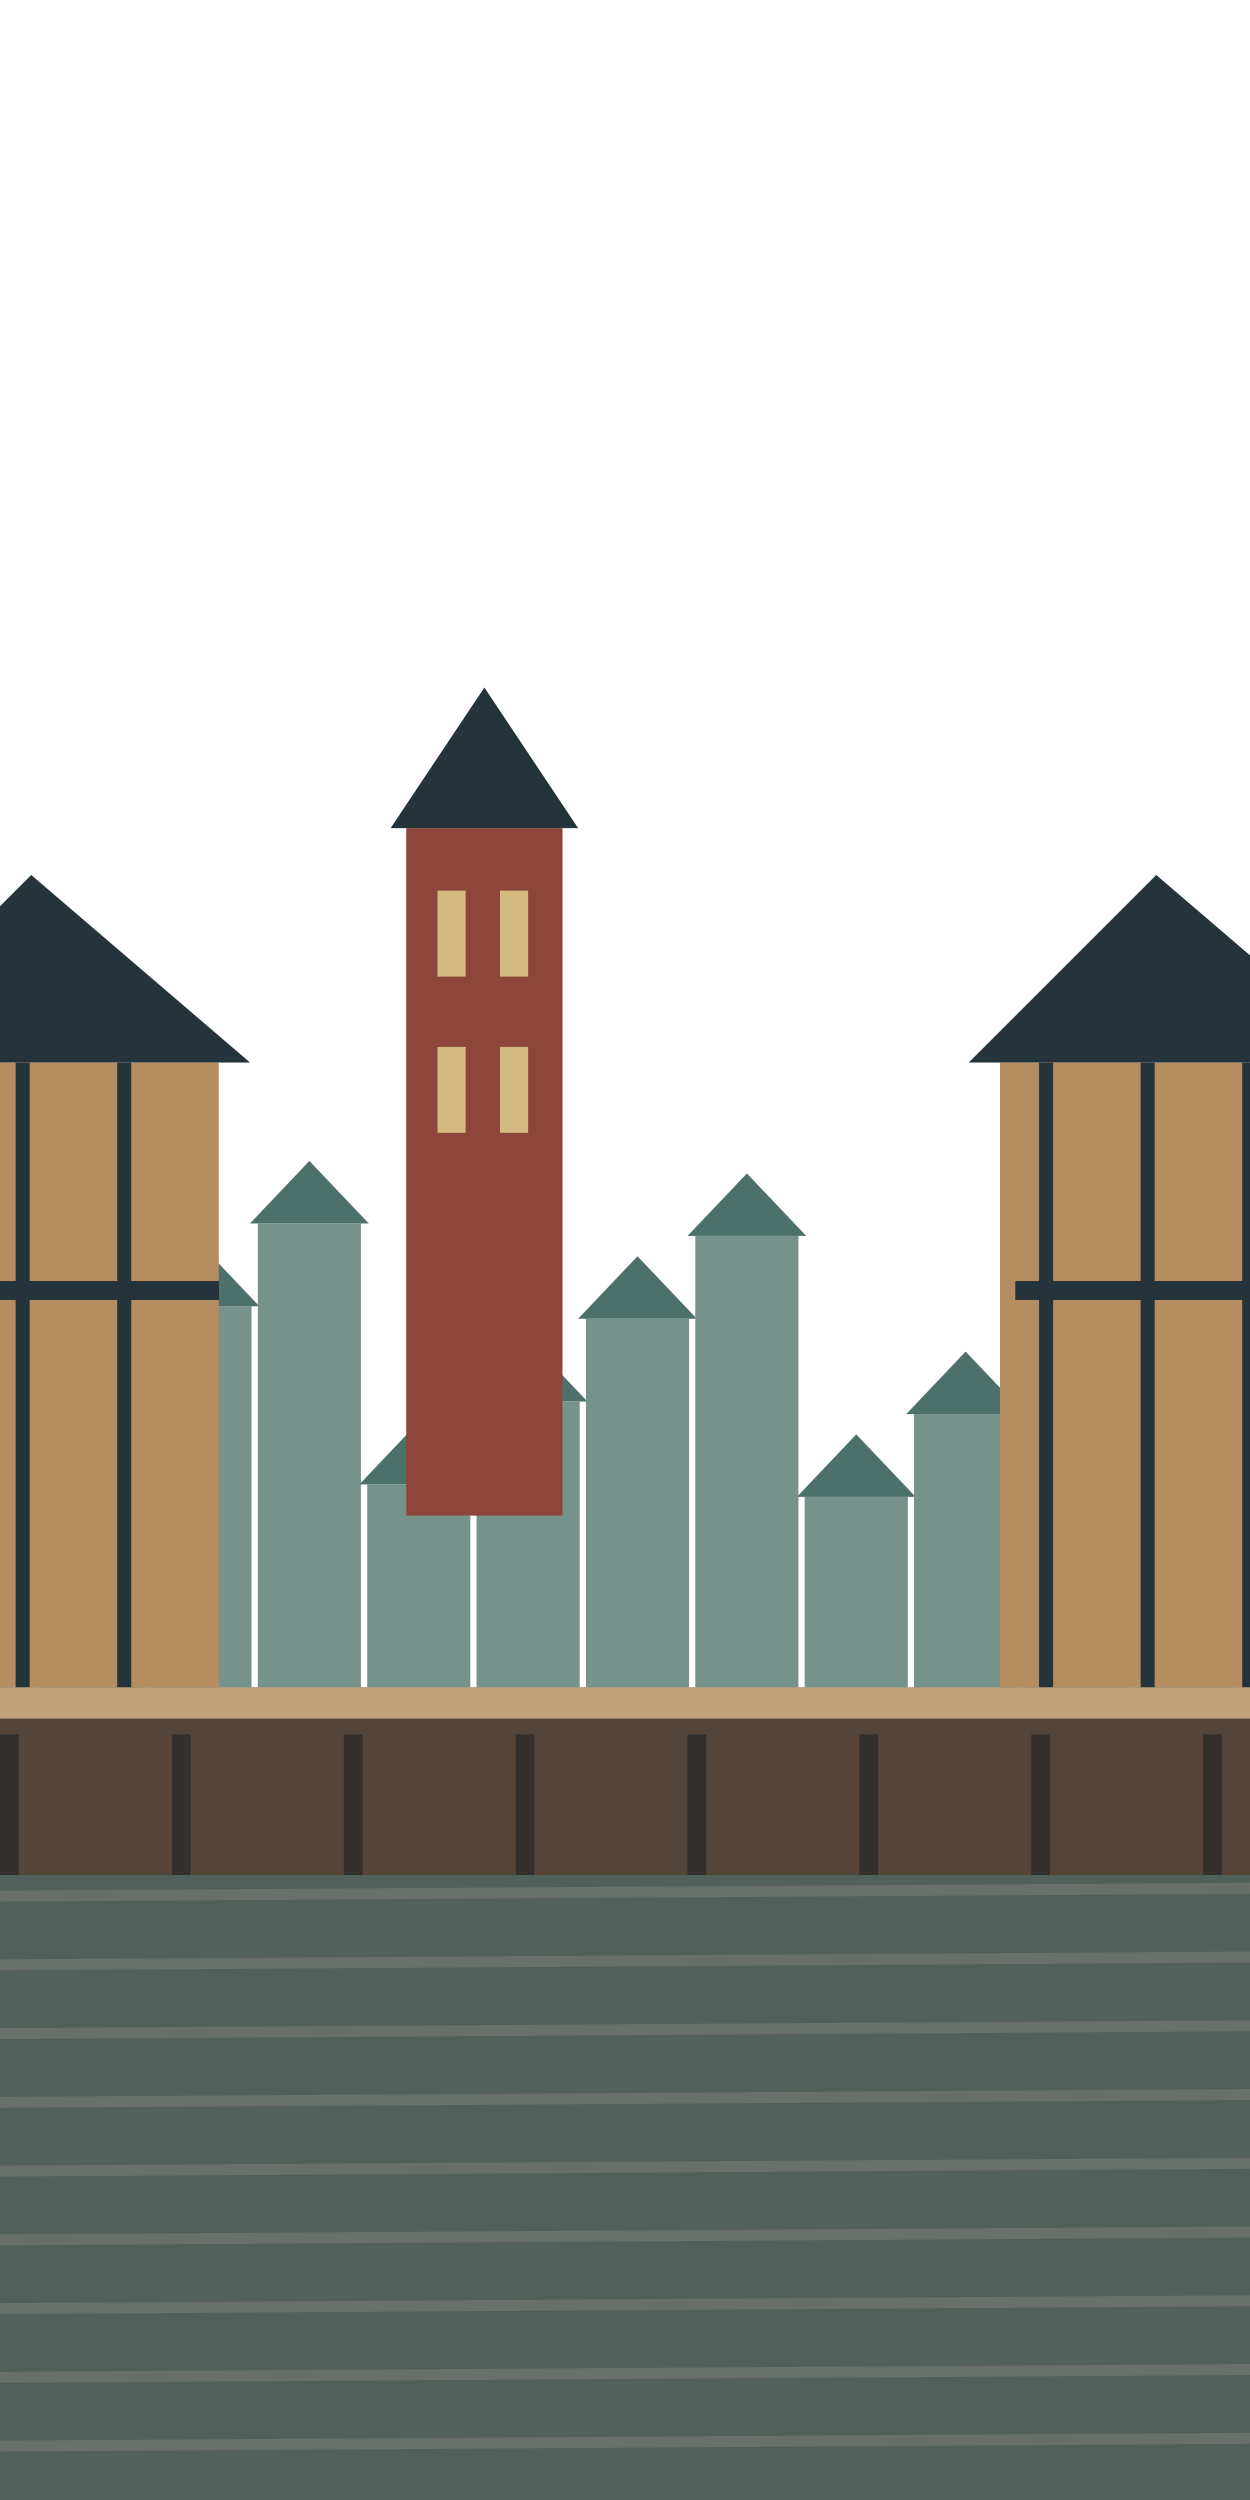
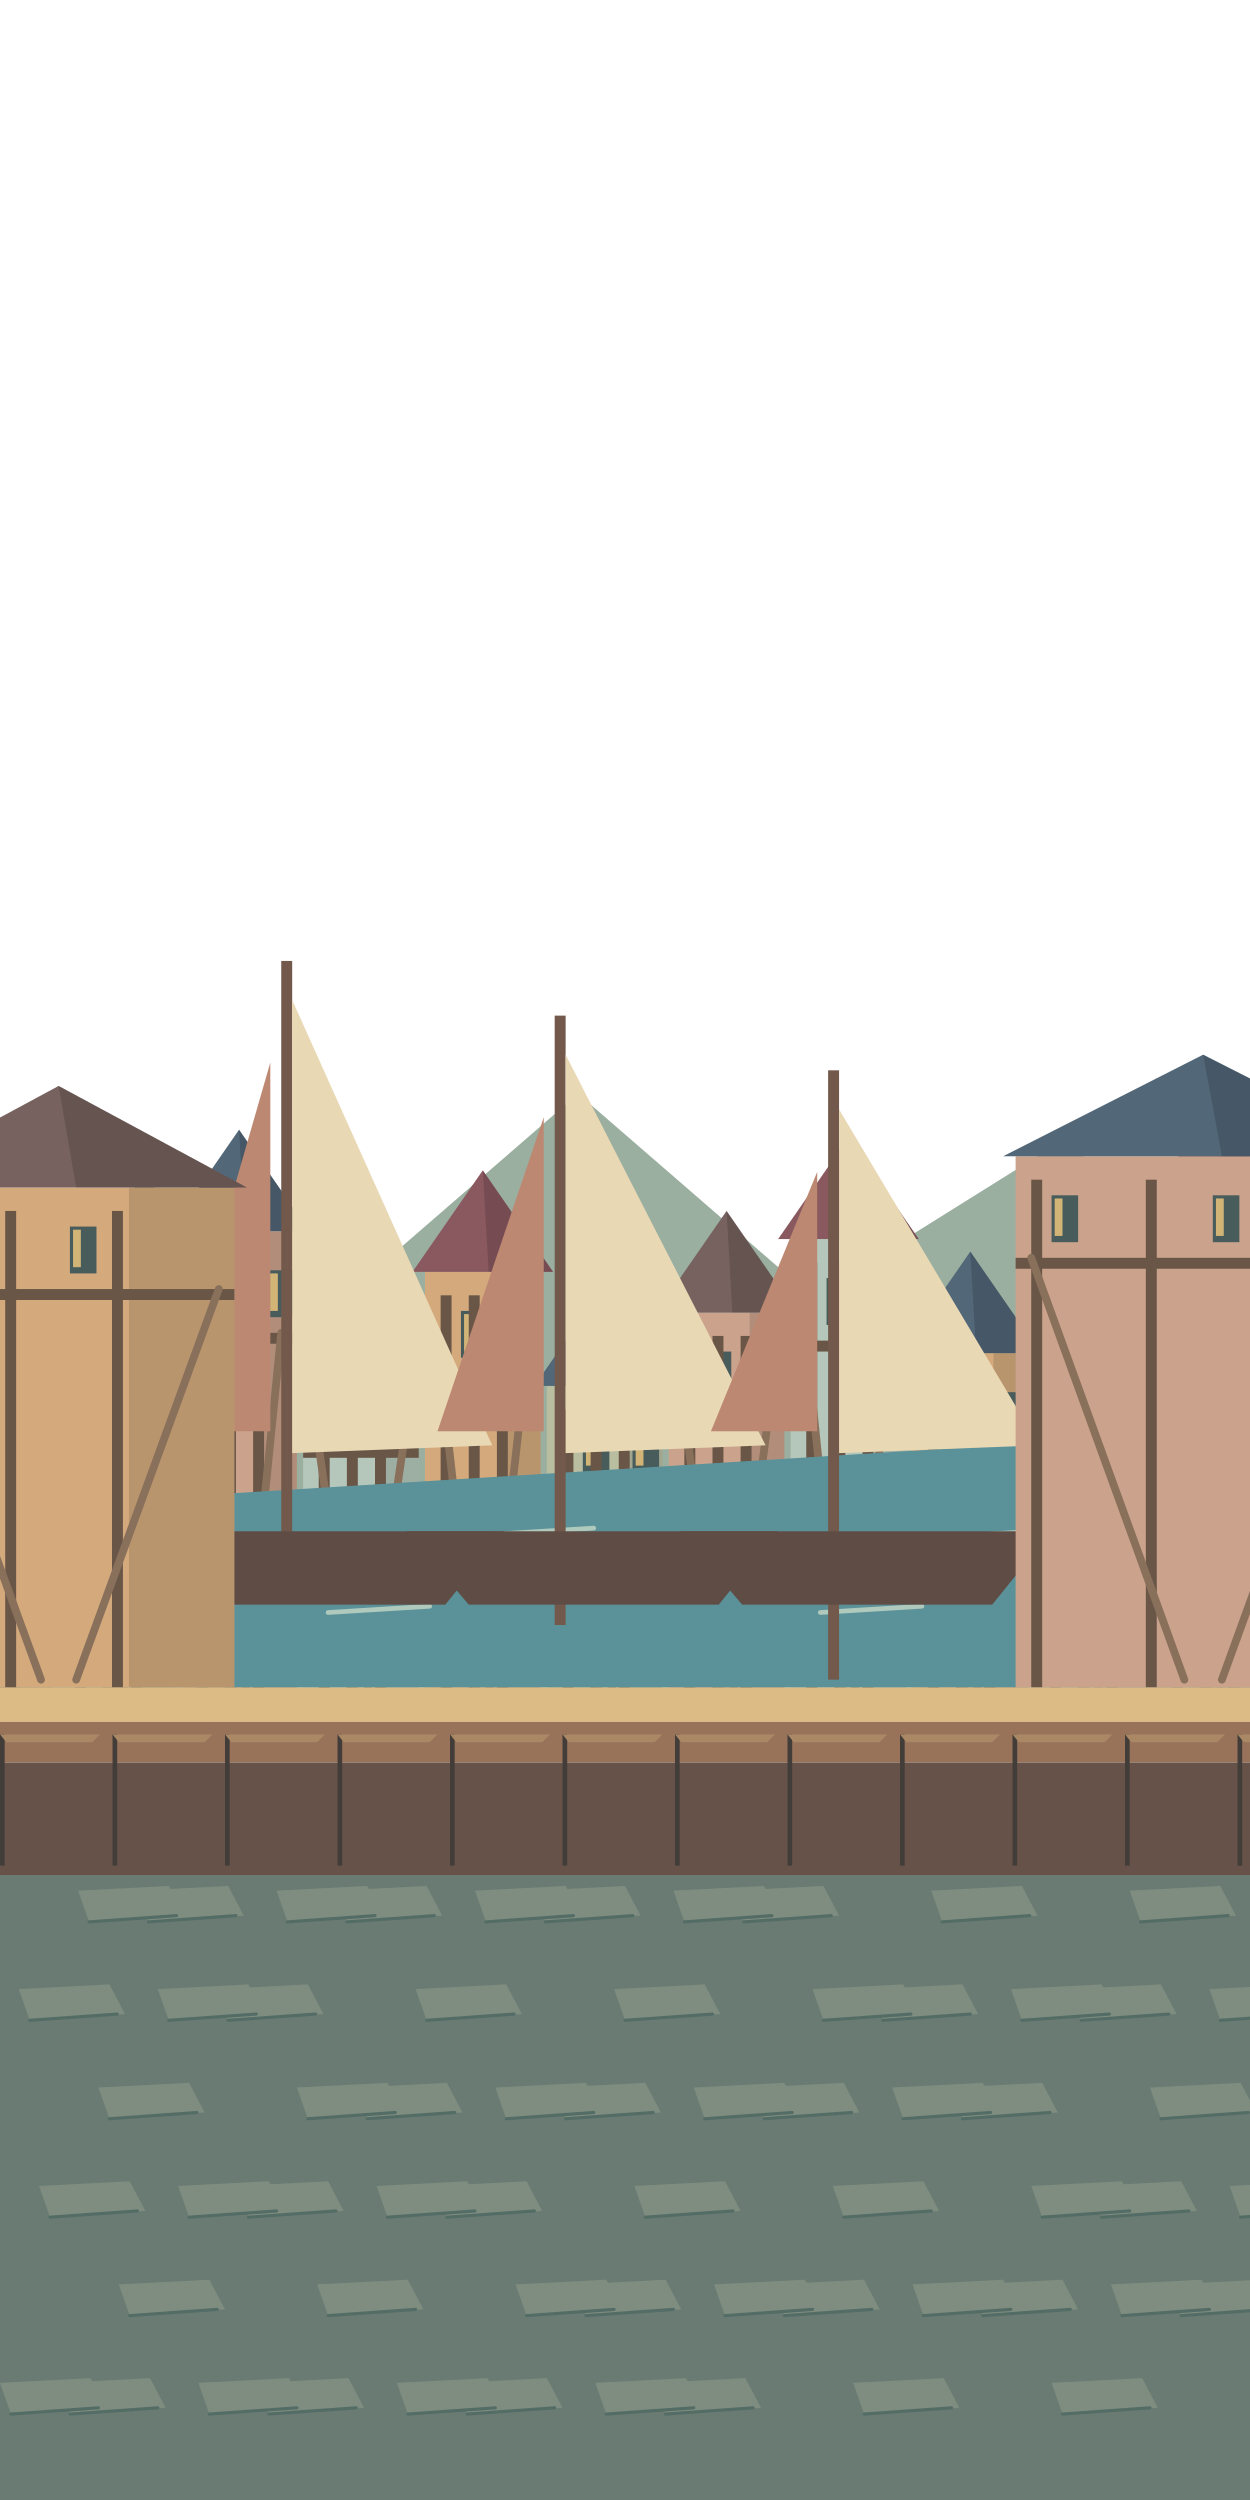
<svg xmlns="http://www.w3.org/2000/svg" width="800" height="1600" viewBox="0 0 800 1600">
-   <rect x="-45" y="942" width="66" height="138" fill="#76938b" />
-   <polygon points="-50,942 -12,902 26,942" fill="#4d706a" />
-   <rect x="25" y="889" width="66" height="191" fill="#76938b" />
-   <polygon points="20,889 58,849 96,889" fill="#4d706a" />
-   <rect x="95" y="836" width="66" height="244" fill="#76938b" />
-   <polygon points="90,836 128,796 166,836" fill="#4d706a" />
-   <rect x="165" y="783" width="66" height="297" fill="#76938b" />
-   <polygon points="160,783 198,743 236,783" fill="#4d706a" />
-   <rect x="235" y="950" width="66" height="130" fill="#76938b" />
-   <polygon points="230,950 268,910 306,950" fill="#4d706a" />
-   <rect x="305" y="897" width="66" height="183" fill="#76938b" />
-   <polygon points="300,897 338,857 376,897" fill="#4d706a" />
-   <rect x="375" y="844" width="66" height="236" fill="#76938b" />
-   <polygon points="370,844 408,804 446,844" fill="#4d706a" />
-   <rect x="445" y="791" width="66" height="289" fill="#76938b" />
-   <polygon points="440,791 478,751 516,791" fill="#4d706a" />
-   <rect x="515" y="958" width="66" height="122" fill="#76938b" />
-   <polygon points="510,958 548,918 586,958" fill="#4d706a" />
-   <rect x="585" y="905" width="66" height="175" fill="#76938b" />
-   <polygon points="580,905 618,865 656,905" fill="#4d706a" />
-   <rect x="655" y="852" width="66" height="228" fill="#76938b" />
-   <polygon points="650,852 688,812 726,852" fill="#4d706a" />
-   <rect x="725" y="799" width="66" height="281" fill="#76938b" />
-   <polygon points="720,799 758,759 796,799" fill="#4d706a" />
-   <rect x="795" y="966" width="66" height="114" fill="#76938b" />
-   <polygon points="790,966 828,926 866,966" fill="#4d706a" />
-   <rect x="260" y="530" width="100" height="440" fill="#8d453c" />
-   <polygon points="250,530 310,440 370,530" fill="#25343b" />
-   <rect x="280" y="570" width="18" height="55" fill="#d4ba80" />
-   <rect x="320" y="570" width="18" height="55" fill="#d4ba80" />
-   <rect x="280" y="670" width="18" height="55" fill="#d4ba80" />
-   <rect x="320" y="670" width="18" height="55" fill="#d4ba80" />
-   <rect x="-80" y="680" width="220" height="400" fill="#b68d61" />
-   <polygon points="-100,680 20,560 160,680" fill="#25343b" />
-   <rect x="-55" y="680" width="9" height="400" fill="#25343b" />
-   <rect x="-70" y="820" width="210" height="12" fill="#25343b" />
-   <rect x="10" y="680" width="9" height="400" fill="#25343b" />
-   <rect x="-70" y="820" width="210" height="12" fill="#25343b" />
-   <rect x="75" y="680" width="9" height="400" fill="#25343b" />
-   <rect x="-70" y="820" width="210" height="12" fill="#25343b" />
-   <rect x="640" y="680" width="220" height="400" fill="#b68d61" />
-   <polygon points="620,680 740,560 880,680" fill="#25343b" />
-   <rect x="665" y="680" width="9" height="400" fill="#25343b" />
-   <rect x="650" y="820" width="210" height="12" fill="#25343b" />
-   <rect x="730" y="680" width="9" height="400" fill="#25343b" />
-   <rect x="650" y="820" width="210" height="12" fill="#25343b" />
-   <rect x="795" y="680" width="9" height="400" fill="#25343b" />
-   <rect x="650" y="820" width="210" height="12" fill="#25343b" />
-   <rect x="0" y="1080" width="800" height="520" fill="#52605b" />
-   <rect x="0" y="1080" width="800" height="20" fill="#c1a379" />
-   <rect x="0" y="1100" width="800" height="100" fill="#554539" />
-   <rect x="0" y="1110" width="12" height="90" fill="#332f2d" />
-   <rect x="110" y="1110" width="12" height="90" fill="#332f2d" />
-   <rect x="220" y="1110" width="12" height="90" fill="#332f2d" />
-   <rect x="330" y="1110" width="12" height="90" fill="#332f2d" />
-   <rect x="440" y="1110" width="12" height="90" fill="#332f2d" />
-   <rect x="550" y="1110" width="12" height="90" fill="#332f2d" />
-   <rect x="660" y="1110" width="12" height="90" fill="#332f2d" />
-   <rect x="770" y="1110" width="12" height="90" fill="#332f2d" />
-   <polygon points="0,1210 800,1205 800,1212 0,1217" fill="#68706a" />
-   <polygon points="0,1254 800,1249 800,1256 0,1261" fill="#68706a" />
-   <polygon points="0,1298 800,1293 800,1300 0,1305" fill="#68706a" />
-   <polygon points="0,1342 800,1337 800,1344 0,1349" fill="#68706a" />
-   <polygon points="0,1386 800,1381 800,1388 0,1393" fill="#68706a" />
-   <polygon points="0,1430 800,1425 800,1432 0,1437" fill="#68706a" />
-   <polygon points="0,1474 800,1469 800,1476 0,1481" fill="#68706a" />
-   <polygon points="0,1518 800,1513 800,1520 0,1525" fill="#68706a" />
-   <polygon points="0,1562 800,1557 800,1564 0,1569" fill="#68706a" />
+   <polygon points="0,870 90,755 220,830 370,700 520,830 680,730 800,820 800,1080 0,1080" fill="#9bafa0" />
+   <rect x="-40" y="882" width="74" height="208" fill="#d4aa7d" />
+   <polygon points="11.8,882 34,882 34,1090 11.8,1090" fill="#00000020" />
+   <polygon points="-48,882 -3,817 42,882" fill="#77625f" />
+   <polygon points="-3,817 42,882 0.7,882" fill="#00000025" />
+   <rect x="-30" y="897" width="7" height="193" fill="#695647" />
+   <rect x="-17" y="907" width="17" height="30" fill="#475c5b" />
+   <rect x="-15" y="909" width="5" height="24" fill="#d2b477" />
+   <rect x="-12" y="897" width="7" height="193" fill="#695647" />
+   <rect x="14.82" y="907" width="17" height="30" fill="#475c5b" />
+   <rect x="16.82" y="909" width="5" height="24" fill="#d2b477" />
+   <rect x="6" y="897" width="7" height="193" fill="#695647" />
+   <rect x="-40" y="947" width="74" height="7" fill="#695647" />
+   <path d="M-30 947L-6.7 1085M24 947L0.7 1085" fill="none" stroke="#89705b" stroke-width="5" stroke-linecap="round" stroke-linejoin="round" />
+   <rect x="38" y="835" width="74" height="255" fill="#b9bea1" />
+   <polygon points="89.8,835 112,835 112,1090 89.8,1090" fill="#00000020" />
+   <polygon points="30,835 75,770 120,835" fill="#8a5960" />
+   <polygon points="75,770 120,835 78.7,835" fill="#00000025" />
+   <rect x="48" y="850" width="7" height="240" fill="#695647" />
+   <rect x="61" y="860" width="17" height="30" fill="#475c5b" />
+   <rect x="63" y="862" width="5" height="24" fill="#d2b477" />
+   <rect x="66" y="850" width="7" height="240" fill="#695647" />
+   <rect x="92.82" y="860" width="17" height="30" fill="#475c5b" />
+   <rect x="94.82" y="862" width="5" height="24" fill="#d2b477" />
+   <rect x="84" y="850" width="7" height="240" fill="#695647" />
+   <rect x="38" y="900" width="74" height="7" fill="#695647" />
+   <path d="M48 900L71.3 1085M102 900L78.7 1085" fill="none" stroke="#89705b" stroke-width="5" stroke-linecap="round" stroke-linejoin="round" />
+   <rect x="116" y="788" width="74" height="302" fill="#cba28b" />
+   <polygon points="167.8,788 190,788 190,1090 167.8,1090" fill="#00000020" />
+   <polygon points="108,788 153,723 198,788" fill="#526778" />
+   <polygon points="153,723 198,788 156.7,788" fill="#00000025" />
+   <rect x="126" y="803" width="7" height="287" fill="#695647" />
+   <rect x="139" y="813" width="17" height="30" fill="#475c5b" />
+   <rect x="141" y="815" width="5" height="24" fill="#d2b477" />
+   <rect x="144" y="803" width="7" height="287" fill="#695647" />
+   <rect x="170.82" y="813" width="17" height="30" fill="#475c5b" />
+   <rect x="172.82" y="815" width="5" height="24" fill="#d2b477" />
+   <rect x="162" y="803" width="7" height="287" fill="#695647" />
+   <rect x="116" y="853" width="74" height="7" fill="#695647" />
+   <path d="M126 853L149.3 1085M180 853L156.7 1085" fill="none" stroke="#89705b" stroke-width="5" stroke-linecap="round" stroke-linejoin="round" />
+   <rect x="194" y="861" width="74" height="229" fill="#b4c7ba" />
+   <polygon points="245.8,861 268,861 268,1090 245.8,1090" fill="#00000020" />
+   <polygon points="186,861 231,796 276,861" fill="#77625f" />
+   <polygon points="231,796 276,861 234.7,861" fill="#00000025" />
+   <rect x="204" y="876" width="7" height="214" fill="#695647" />
+   <rect x="217" y="886" width="17" height="30" fill="#475c5b" />
+   <rect x="219" y="888" width="5" height="24" fill="#d2b477" />
+   <rect x="222" y="876" width="7" height="214" fill="#695647" />
+   <rect x="248.82" y="886" width="17" height="30" fill="#475c5b" />
+   <rect x="250.82" y="888" width="5" height="24" fill="#d2b477" />
+   <rect x="240" y="876" width="7" height="214" fill="#695647" />
+   <rect x="194" y="926" width="74" height="7" fill="#695647" />
+   <path d="M204 926L227.3 1085M258 926L234.7 1085" fill="none" stroke="#89705b" stroke-width="5" stroke-linecap="round" stroke-linejoin="round" />
+   <rect x="272" y="814" width="74" height="276" fill="#d4aa7d" />
+   <polygon points="323.8,814 346,814 346,1090 323.8,1090" fill="#00000020" />
+   <polygon points="264,814 309,749 354,814" fill="#8a5960" />
+   <polygon points="309,749 354,814 312.7,814" fill="#00000025" />
+   <rect x="282" y="829" width="7" height="261" fill="#695647" />
+   <rect x="295" y="839" width="17" height="30" fill="#475c5b" />
+   <rect x="297" y="841" width="5" height="24" fill="#d2b477" />
+   <rect x="300" y="829" width="7" height="261" fill="#695647" />
+   <rect x="326.82" y="839" width="17" height="30" fill="#475c5b" />
+   <rect x="328.82" y="841" width="5" height="24" fill="#d2b477" />
+   <rect x="318" y="829" width="7" height="261" fill="#695647" />
+   <rect x="272" y="879" width="74" height="7" fill="#695647" />
+   <path d="M282 879L305.3 1085M336 879L312.7 1085" fill="none" stroke="#89705b" stroke-width="5" stroke-linecap="round" stroke-linejoin="round" />
+   <rect x="350" y="887" width="74" height="203" fill="#b9bea1" />
+   <polygon points="401.8,887 424,887 424,1090 401.8,1090" fill="#00000020" />
+   <polygon points="342,887 387,822 432,887" fill="#526778" />
+   <polygon points="387,822 432,887 390.7,887" fill="#00000025" />
+   <rect x="360" y="902" width="7" height="188" fill="#695647" />
+   <rect x="373" y="912" width="17" height="30" fill="#475c5b" />
+   <rect x="375" y="914" width="5" height="24" fill="#d2b477" />
+   <rect x="378" y="902" width="7" height="188" fill="#695647" />
+   <rect x="404.82" y="912" width="17" height="30" fill="#475c5b" />
+   <rect x="406.82" y="914" width="5" height="24" fill="#d2b477" />
+   <rect x="396" y="902" width="7" height="188" fill="#695647" />
+   <rect x="350" y="952" width="74" height="7" fill="#695647" />
+   <path d="M360 952L383.3 1085M414 952L390.7 1085" fill="none" stroke="#89705b" stroke-width="5" stroke-linecap="round" stroke-linejoin="round" />
+   <rect x="428" y="840" width="74" height="250" fill="#cba28b" />
+   <polygon points="479.8,840 502,840 502,1090 479.8,1090" fill="#00000020" />
+   <polygon points="420,840 465,775 510,840" fill="#77625f" />
+   <polygon points="465,775 510,840 468.7,840" fill="#00000025" />
+   <rect x="438" y="855" width="7" height="235" fill="#695647" />
+   <rect x="451" y="865" width="17" height="30" fill="#475c5b" />
+   <rect x="453" y="867" width="5" height="24" fill="#d2b477" />
+   <rect x="456" y="855" width="7" height="235" fill="#695647" />
+   <rect x="482.82" y="865" width="17" height="30" fill="#475c5b" />
+   <rect x="484.82" y="867" width="5" height="24" fill="#d2b477" />
+   <rect x="474" y="855" width="7" height="235" fill="#695647" />
+   <rect x="428" y="905" width="74" height="7" fill="#695647" />
+   <path d="M438 905L461.3 1085M492 905L468.7 1085" fill="none" stroke="#89705b" stroke-width="5" stroke-linecap="round" stroke-linejoin="round" />
+   <rect x="506" y="793" width="74" height="297" fill="#b4c7ba" />
+   <polygon points="557.8,793 580,793 580,1090 557.8,1090" fill="#00000020" />
+   <polygon points="498,793 543,728 588,793" fill="#8a5960" />
+   <polygon points="543,728 588,793 546.7,793" fill="#00000025" />
+   <rect x="516" y="808" width="7" height="282" fill="#695647" />
+   <rect x="529" y="818" width="17" height="30" fill="#475c5b" />
+   <rect x="531" y="820" width="5" height="24" fill="#d2b477" />
+   <rect x="534" y="808" width="7" height="282" fill="#695647" />
+   <rect x="560.82" y="818" width="17" height="30" fill="#475c5b" />
+   <rect x="562.82" y="820" width="5" height="24" fill="#d2b477" />
+   <rect x="552" y="808" width="7" height="282" fill="#695647" />
+   <rect x="506" y="858" width="74" height="7" fill="#695647" />
+   <path d="M516 858L539.3 1085M570 858L546.7 1085" fill="none" stroke="#89705b" stroke-width="5" stroke-linecap="round" stroke-linejoin="round" />
+   <rect x="584" y="866" width="74" height="224" fill="#d4aa7d" />
+   <polygon points="635.8,866 658,866 658,1090 635.8,1090" fill="#00000020" />
+   <polygon points="576,866 621,801 666,866" fill="#526778" />
+   <polygon points="621,801 666,866 624.7,866" fill="#00000025" />
+   <rect x="594" y="881" width="7" height="209" fill="#695647" />
+   <rect x="607" y="891" width="17" height="30" fill="#475c5b" />
+   <rect x="609" y="893" width="5" height="24" fill="#d2b477" />
+   <rect x="612" y="881" width="7" height="209" fill="#695647" />
+   <rect x="638.82" y="891" width="17" height="30" fill="#475c5b" />
+   <rect x="640.82" y="893" width="5" height="24" fill="#d2b477" />
+   <rect x="630" y="881" width="7" height="209" fill="#695647" />
+   <rect x="584" y="931" width="74" height="7" fill="#695647" />
+   <path d="M594 931L617.3 1085M648 931L624.7 1085" fill="none" stroke="#89705b" stroke-width="5" stroke-linecap="round" stroke-linejoin="round" />
+   <rect x="662" y="819" width="74" height="271" fill="#b9bea1" />
+   <polygon points="713.8,819 736,819 736,1090 713.8,1090" fill="#00000020" />
+   <polygon points="654,819 699,754 744,819" fill="#77625f" />
+   <polygon points="699,754 744,819 702.7,819" fill="#00000025" />
+   <rect x="672" y="834" width="7" height="256" fill="#695647" />
+   <rect x="685" y="844" width="17" height="30" fill="#475c5b" />
+   <rect x="687" y="846" width="5" height="24" fill="#d2b477" />
+   <rect x="690" y="834" width="7" height="256" fill="#695647" />
+   <rect x="716.82" y="844" width="17" height="30" fill="#475c5b" />
+   <rect x="718.82" y="846" width="5" height="24" fill="#d2b477" />
+   <rect x="708" y="834" width="7" height="256" fill="#695647" />
+   <rect x="662" y="884" width="74" height="7" fill="#695647" />
+   <path d="M672 884L695.3 1085M726 884L702.7 1085" fill="none" stroke="#89705b" stroke-width="5" stroke-linecap="round" stroke-linejoin="round" />
+   <rect x="740" y="772" width="74" height="318" fill="#cba28b" />
+   <polygon points="791.8,772 814,772 814,1090 791.8,1090" fill="#00000020" />
+   <polygon points="732,772 777,707 822,772" fill="#8a5960" />
+   <polygon points="777,707 822,772 780.7,772" fill="#00000025" />
+   <rect x="750" y="787" width="7" height="303" fill="#695647" />
+   <rect x="763" y="797" width="17" height="30" fill="#475c5b" />
+   <rect x="765" y="799" width="5" height="24" fill="#d2b477" />
+   <rect x="768" y="787" width="7" height="303" fill="#695647" />
+   <rect x="794.82" y="797" width="17" height="30" fill="#475c5b" />
+   <rect x="796.82" y="799" width="5" height="24" fill="#d2b477" />
+   <rect x="786" y="787" width="7" height="303" fill="#695647" />
+   <rect x="740" y="837" width="74" height="7" fill="#695647" />
+   <path d="M750 837L773.3 1085M804 837L780.7 1085" fill="none" stroke="#89705b" stroke-width="5" stroke-linecap="round" stroke-linejoin="round" />
+   <rect x="818" y="845" width="74" height="245" fill="#b4c7ba" />
+   <polygon points="869.8,845 892,845 892,1090 869.8,1090" fill="#00000020" />
+   <polygon points="810,845 855,780 900,845" fill="#526778" />
+   <polygon points="855,780 900,845 858.7,845" fill="#00000025" />
+   <rect x="828" y="860" width="7" height="230" fill="#695647" />
+   <rect x="841" y="870" width="17" height="30" fill="#475c5b" />
+   <rect x="843" y="872" width="5" height="24" fill="#d2b477" />
+   <rect x="846" y="860" width="7" height="230" fill="#695647" />
+   <rect x="872.82" y="870" width="17" height="30" fill="#475c5b" />
+   <rect x="874.82" y="872" width="5" height="24" fill="#d2b477" />
+   <rect x="864" y="860" width="7" height="230" fill="#695647" />
+   <rect x="818" y="910" width="74" height="7" fill="#695647" />
+   <path d="M828 910L851.3 1085M882 910L858.7 1085" fill="none" stroke="#89705b" stroke-width="5" stroke-linecap="round" stroke-linejoin="round" />
+   <polygon points="0,965 800,915 800,1080 0,1080" fill="#5b929a" />
+   <path d="M0 982l65 -4" fill="none" stroke="#b0c9bd" stroke-width="3" stroke-linecap="round" stroke-linejoin="round" />
+   <path d="M105 1007l65 -4" fill="none" stroke="#b0c9bd" stroke-width="3" stroke-linecap="round" stroke-linejoin="round" />
+   <path d="M210 1032l65 -4" fill="none" stroke="#b0c9bd" stroke-width="3" stroke-linecap="round" stroke-linejoin="round" />
+   <path d="M315 982l65 -4" fill="none" stroke="#b0c9bd" stroke-width="3" stroke-linecap="round" stroke-linejoin="round" />
+   <path d="M420 1007l65 -4" fill="none" stroke="#b0c9bd" stroke-width="3" stroke-linecap="round" stroke-linejoin="round" />
+   <path d="M525 1032l65 -4" fill="none" stroke="#b0c9bd" stroke-width="3" stroke-linecap="round" stroke-linejoin="round" />
+   <path d="M630 982l65 -4" fill="none" stroke="#b0c9bd" stroke-width="3" stroke-linecap="round" stroke-linejoin="round" />
+   <path d="M735 1007l65 -4" fill="none" stroke="#b0c9bd" stroke-width="3" stroke-linecap="round" stroke-linejoin="round" />
+   <path d="M840 1032l65 -4" fill="none" stroke="#b0c9bd" stroke-width="3" stroke-linecap="round" stroke-linejoin="round" />
+   <rect x="180" y="615" width="7" height="390" fill="#72594b" />
+   <polygon points="187,640 187,930 315,925" fill="#e9d8b4" />
+   <polygon points="173,680 173,916 105,916" fill="#bc8872" />
+   <polygon points="85,980 323,980 285,1027 125,1027" fill="#5f4d45" />
+   <rect x="355" y="650" width="7" height="390" fill="#72594b" />
+   <polygon points="362,675 362,930 490,925" fill="#e9d8b4" />
+   <polygon points="348,715 348,916 280,916" fill="#bc8872" />
+   <polygon points="260,980 498,980 460,1027 300,1027" fill="#5f4d45" />
+   <rect x="530" y="685" width="7" height="390" fill="#72594b" />
+   <polygon points="537,710 537,930 665,925" fill="#e9d8b4" />
+   <polygon points="523,750 523,916 455,916" fill="#bc8872" />
+   <polygon points="435,980 673,980 635,1027 475,1027" fill="#5f4d45" />
+   <rect x="-75" y="760" width="225" height="320" fill="#d4aa7d" />
+   <polygon points="82.5,760 150,760 150,1080 82.5,1080" fill="#00000020" />
+   <polygon points="-83,760 37.5,695 158,760" fill="#77625f" />
+   <polygon points="37.5,695 158,760 48.75,760" fill="#00000025" />
+   <rect x="-65" y="775" width="7" height="305" fill="#695647" />
+   <rect x="-52" y="785" width="17" height="30" fill="#475c5b" />
+   <rect x="-50" y="787" width="5" height="24" fill="#d2b477" />
+   <rect x="3.333" y="775" width="7" height="305" fill="#695647" />
+   <rect x="44.75" y="785" width="17" height="30" fill="#475c5b" />
+   <rect x="46.75" y="787" width="5" height="24" fill="#d2b477" />
+   <rect x="71.667" y="775" width="7" height="305" fill="#695647" />
+   <rect x="-75" y="825" width="225" height="7" fill="#695647" />
+   <path d="M-65 825L26.25 1075M140 825L48.75 1075" fill="none" stroke="#89705b" stroke-width="5" stroke-linecap="round" stroke-linejoin="round" />
+   <rect x="650" y="740" width="240" height="340" fill="#cba28b" />
+   <polygon points="818,740 890,740 890,1080 818,1080" fill="#00000020" />
+   <polygon points="642,740 770,675 898,740" fill="#526778" />
+   <polygon points="770,675 898,740 782,740" fill="#00000025" />
+   <rect x="660" y="755" width="7" height="325" fill="#695647" />
+   <rect x="673" y="765" width="17" height="30" fill="#475c5b" />
+   <rect x="675" y="767" width="5" height="24" fill="#d2b477" />
+   <rect x="733.333" y="755" width="7" height="325" fill="#695647" />
+   <rect x="776.2" y="765" width="17" height="30" fill="#475c5b" />
+   <rect x="778.2" y="767" width="5" height="24" fill="#d2b477" />
+   <rect x="806.667" y="755" width="7" height="325" fill="#695647" />
+   <rect x="650" y="805" width="240" height="7" fill="#695647" />
+   <path d="M660 805L758 1075M880 805L782 1075" fill="none" stroke="#89705b" stroke-width="5" stroke-linecap="round" stroke-linejoin="round" />
+   <rect x="0" y="1080" width="800" height="22" fill="#ddbb85" />
+   <rect x="0" y="1102" width="800" height="26" fill="#98735a" />
+   <rect x="0" y="1128" width="800" height="72" fill="#665248" />
+   <rect x="0" y="1110" width="3" height="84" fill="#423d39" />
+   <polygon points="0,1110 64,1110 59,1115 4,1115" fill="#aa8865" />
+   <rect x="72" y="1110" width="3" height="84" fill="#423d39" />
+   <polygon points="72,1110 136,1110 131,1115 76,1115" fill="#aa8865" />
+   <rect x="144" y="1110" width="3" height="84" fill="#423d39" />
+   <polygon points="144,1110 208,1110 203,1115 148,1115" fill="#aa8865" />
+   <rect x="216" y="1110" width="3" height="84" fill="#423d39" />
+   <polygon points="216,1110 280,1110 275,1115 220,1115" fill="#aa8865" />
+   <rect x="288" y="1110" width="3" height="84" fill="#423d39" />
+   <polygon points="288,1110 352,1110 347,1115 292,1115" fill="#aa8865" />
+   <rect x="360" y="1110" width="3" height="84" fill="#423d39" />
+   <polygon points="360,1110 424,1110 419,1115 364,1115" fill="#aa8865" />
+   <rect x="432" y="1110" width="3" height="84" fill="#423d39" />
+   <polygon points="432,1110 496,1110 491,1115 436,1115" fill="#aa8865" />
+   <rect x="504" y="1110" width="3" height="84" fill="#423d39" />
+   <polygon points="504,1110 568,1110 563,1115 508,1115" fill="#aa8865" />
+   <rect x="576" y="1110" width="3" height="84" fill="#423d39" />
+   <polygon points="576,1110 640,1110 635,1115 580,1115" fill="#aa8865" />
+   <rect x="648" y="1110" width="3" height="84" fill="#423d39" />
+   <polygon points="648,1110 712,1110 707,1115 652,1115" fill="#aa8865" />
+   <rect x="720" y="1110" width="3" height="84" fill="#423d39" />
+   <polygon points="720,1110 784,1110 779,1115 724,1115" fill="#aa8865" />
+   <rect x="792" y="1110" width="3" height="84" fill="#423d39" />
+   <polygon points="792,1110 856,1110 851,1115 796,1115" fill="#aa8865" />
+   <rect x="0" y="1200" width="800" height="400" fill="#697b72" />
+   <polygon points="88,1210 146,1207 156,1226 95,1230" fill="#7e8d80" />
+   <path d="M95 1230L151 1226" fill="none" stroke="#536c65" stroke-width="2" stroke-linecap="round" stroke-linejoin="round" />
+   <polygon points="215,1210 273,1207 283,1226 222,1230" fill="#7e8d80" />
+   <path d="M222 1230L278 1226" fill="none" stroke="#536c65" stroke-width="2" stroke-linecap="round" stroke-linejoin="round" />
+   <polygon points="342,1210 400,1207 410,1226 349,1230" fill="#7e8d80" />
+   <path d="M349 1230L405 1226" fill="none" stroke="#536c65" stroke-width="2" stroke-linecap="round" stroke-linejoin="round" />
+   <polygon points="469,1210 527,1207 537,1226 476,1230" fill="#7e8d80" />
+   <path d="M476 1230L532 1226" fill="none" stroke="#536c65" stroke-width="2" stroke-linecap="round" stroke-linejoin="round" />
+   <polygon points="596,1210 654,1207 664,1226 603,1230" fill="#7e8d80" />
+   <path d="M603 1230L659 1226" fill="none" stroke="#536c65" stroke-width="2" stroke-linecap="round" stroke-linejoin="round" />
+   <polygon points="723,1210 781,1207 791,1226 730,1230" fill="#7e8d80" />
+   <path d="M730 1230L786 1226" fill="none" stroke="#536c65" stroke-width="2" stroke-linecap="round" stroke-linejoin="round" />
+   <polygon points="50,1210 108,1207 118,1226 57,1230" fill="#7e8d80" />
+   <path d="M57 1230L113 1226" fill="none" stroke="#536c65" stroke-width="2" stroke-linecap="round" stroke-linejoin="round" />
+   <polygon points="177,1210 235,1207 245,1226 184,1230" fill="#7e8d80" />
+   <path d="M184 1230L240 1226" fill="none" stroke="#536c65" stroke-width="2" stroke-linecap="round" stroke-linejoin="round" />
+   <polygon points="304,1210 362,1207 372,1226 311,1230" fill="#7e8d80" />
+   <path d="M311 1230L367 1226" fill="none" stroke="#536c65" stroke-width="2" stroke-linecap="round" stroke-linejoin="round" />
+   <polygon points="431,1210 489,1207 499,1226 438,1230" fill="#7e8d80" />
+   <path d="M438 1230L494 1226" fill="none" stroke="#536c65" stroke-width="2" stroke-linecap="round" stroke-linejoin="round" />
+   <polygon points="558,1273 616,1270 626,1289 565,1293" fill="#7e8d80" />
+   <path d="M565 1293L621 1289" fill="none" stroke="#536c65" stroke-width="2" stroke-linecap="round" stroke-linejoin="round" />
+   <polygon points="685,1273 743,1270 753,1289 692,1293" fill="#7e8d80" />
+   <path d="M692 1293L748 1289" fill="none" stroke="#536c65" stroke-width="2" stroke-linecap="round" stroke-linejoin="round" />
+   <polygon points="12,1273 70,1270 80,1289 19,1293" fill="#7e8d80" />
+   <path d="M19 1293L75 1289" fill="none" stroke="#536c65" stroke-width="2" stroke-linecap="round" stroke-linejoin="round" />
+   <polygon points="139,1273 197,1270 207,1289 146,1293" fill="#7e8d80" />
+   <path d="M146 1293L202 1289" fill="none" stroke="#536c65" stroke-width="2" stroke-linecap="round" stroke-linejoin="round" />
+   <polygon points="266,1273 324,1270 334,1289 273,1293" fill="#7e8d80" />
+   <path d="M273 1293L329 1289" fill="none" stroke="#536c65" stroke-width="2" stroke-linecap="round" stroke-linejoin="round" />
+   <polygon points="393,1273 451,1270 461,1289 400,1293" fill="#7e8d80" />
+   <path d="M400 1293L456 1289" fill="none" stroke="#536c65" stroke-width="2" stroke-linecap="round" stroke-linejoin="round" />
+   <polygon points="520,1273 578,1270 588,1289 527,1293" fill="#7e8d80" />
+   <path d="M527 1293L583 1289" fill="none" stroke="#536c65" stroke-width="2" stroke-linecap="round" stroke-linejoin="round" />
+   <polygon points="647,1273 705,1270 715,1289 654,1293" fill="#7e8d80" />
+   <path d="M654 1293L710 1289" fill="none" stroke="#536c65" stroke-width="2" stroke-linecap="round" stroke-linejoin="round" />
+   <polygon points="774,1273 832,1270 842,1289 781,1293" fill="#7e8d80" />
+   <path d="M781 1293L837 1289" fill="none" stroke="#536c65" stroke-width="2" stroke-linecap="round" stroke-linejoin="round" />
+   <polygon points="101,1273 159,1270 169,1289 108,1293" fill="#7e8d80" />
+   <path d="M108 1293L164 1289" fill="none" stroke="#536c65" stroke-width="2" stroke-linecap="round" stroke-linejoin="round" />
+   <polygon points="228,1336 286,1333 296,1352 235,1356" fill="#7e8d80" />
+   <path d="M235 1356L291 1352" fill="none" stroke="#536c65" stroke-width="2" stroke-linecap="round" stroke-linejoin="round" />
+   <polygon points="355,1336 413,1333 423,1352 362,1356" fill="#7e8d80" />
+   <path d="M362 1356L418 1352" fill="none" stroke="#536c65" stroke-width="2" stroke-linecap="round" stroke-linejoin="round" />
+   <polygon points="482,1336 540,1333 550,1352 489,1356" fill="#7e8d80" />
+   <path d="M489 1356L545 1352" fill="none" stroke="#536c65" stroke-width="2" stroke-linecap="round" stroke-linejoin="round" />
+   <polygon points="609,1336 667,1333 677,1352 616,1356" fill="#7e8d80" />
+   <path d="M616 1356L672 1352" fill="none" stroke="#536c65" stroke-width="2" stroke-linecap="round" stroke-linejoin="round" />
+   <polygon points="736,1336 794,1333 804,1352 743,1356" fill="#7e8d80" />
+   <path d="M743 1356L799 1352" fill="none" stroke="#536c65" stroke-width="2" stroke-linecap="round" stroke-linejoin="round" />
+   <polygon points="63,1336 121,1333 131,1352 70,1356" fill="#7e8d80" />
+   <path d="M70 1356L126 1352" fill="none" stroke="#536c65" stroke-width="2" stroke-linecap="round" stroke-linejoin="round" />
+   <polygon points="190,1336 248,1333 258,1352 197,1356" fill="#7e8d80" />
+   <path d="M197 1356L253 1352" fill="none" stroke="#536c65" stroke-width="2" stroke-linecap="round" stroke-linejoin="round" />
+   <polygon points="317,1336 375,1333 385,1352 324,1356" fill="#7e8d80" />
+   <path d="M324 1356L380 1352" fill="none" stroke="#536c65" stroke-width="2" stroke-linecap="round" stroke-linejoin="round" />
+   <polygon points="444,1336 502,1333 512,1352 451,1356" fill="#7e8d80" />
+   <path d="M451 1356L507 1352" fill="none" stroke="#536c65" stroke-width="2" stroke-linecap="round" stroke-linejoin="round" />
+   <polygon points="571,1336 629,1333 639,1352 578,1356" fill="#7e8d80" />
+   <path d="M578 1356L634 1352" fill="none" stroke="#536c65" stroke-width="2" stroke-linecap="round" stroke-linejoin="round" />
+   <polygon points="698,1399 756,1396 766,1415 705,1419" fill="#7e8d80" />
+   <path d="M705 1419L761 1415" fill="none" stroke="#536c65" stroke-width="2" stroke-linecap="round" stroke-linejoin="round" />
+   <polygon points="25,1399 83,1396 93,1415 32,1419" fill="#7e8d80" />
+   <path d="M32 1419L88 1415" fill="none" stroke="#536c65" stroke-width="2" stroke-linecap="round" stroke-linejoin="round" />
+   <polygon points="152,1399 210,1396 220,1415 159,1419" fill="#7e8d80" />
+   <path d="M159 1419L215 1415" fill="none" stroke="#536c65" stroke-width="2" stroke-linecap="round" stroke-linejoin="round" />
+   <polygon points="279,1399 337,1396 347,1415 286,1419" fill="#7e8d80" />
+   <path d="M286 1419L342 1415" fill="none" stroke="#536c65" stroke-width="2" stroke-linecap="round" stroke-linejoin="round" />
+   <polygon points="406,1399 464,1396 474,1415 413,1419" fill="#7e8d80" />
+   <path d="M413 1419L469 1415" fill="none" stroke="#536c65" stroke-width="2" stroke-linecap="round" stroke-linejoin="round" />
+   <polygon points="533,1399 591,1396 601,1415 540,1419" fill="#7e8d80" />
+   <path d="M540 1419L596 1415" fill="none" stroke="#536c65" stroke-width="2" stroke-linecap="round" stroke-linejoin="round" />
+   <polygon points="660,1399 718,1396 728,1415 667,1419" fill="#7e8d80" />
+   <path d="M667 1419L723 1415" fill="none" stroke="#536c65" stroke-width="2" stroke-linecap="round" stroke-linejoin="round" />
+   <polygon points="787,1399 845,1396 855,1415 794,1419" fill="#7e8d80" />
+   <path d="M794 1419L850 1415" fill="none" stroke="#536c65" stroke-width="2" stroke-linecap="round" stroke-linejoin="round" />
+   <polygon points="114,1399 172,1396 182,1415 121,1419" fill="#7e8d80" />
+   <path d="M121 1419L177 1415" fill="none" stroke="#536c65" stroke-width="2" stroke-linecap="round" stroke-linejoin="round" />
+   <polygon points="241,1399 299,1396 309,1415 248,1419" fill="#7e8d80" />
+   <path d="M248 1419L304 1415" fill="none" stroke="#536c65" stroke-width="2" stroke-linecap="round" stroke-linejoin="round" />
+   <polygon points="368,1462 426,1459 436,1478 375,1482" fill="#7e8d80" />
+   <path d="M375 1482L431 1478" fill="none" stroke="#536c65" stroke-width="2" stroke-linecap="round" stroke-linejoin="round" />
+   <polygon points="495,1462 553,1459 563,1478 502,1482" fill="#7e8d80" />
+   <path d="M502 1482L558 1478" fill="none" stroke="#536c65" stroke-width="2" stroke-linecap="round" stroke-linejoin="round" />
+   <polygon points="622,1462 680,1459 690,1478 629,1482" fill="#7e8d80" />
+   <path d="M629 1482L685 1478" fill="none" stroke="#536c65" stroke-width="2" stroke-linecap="round" stroke-linejoin="round" />
+   <polygon points="749,1462 807,1459 817,1478 756,1482" fill="#7e8d80" />
+   <path d="M756 1482L812 1478" fill="none" stroke="#536c65" stroke-width="2" stroke-linecap="round" stroke-linejoin="round" />
+   <polygon points="76,1462 134,1459 144,1478 83,1482" fill="#7e8d80" />
+   <path d="M83 1482L139 1478" fill="none" stroke="#536c65" stroke-width="2" stroke-linecap="round" stroke-linejoin="round" />
+   <polygon points="203,1462 261,1459 271,1478 210,1482" fill="#7e8d80" />
+   <path d="M210 1482L266 1478" fill="none" stroke="#536c65" stroke-width="2" stroke-linecap="round" stroke-linejoin="round" />
+   <polygon points="330,1462 388,1459 398,1478 337,1482" fill="#7e8d80" />
+   <path d="M337 1482L393 1478" fill="none" stroke="#536c65" stroke-width="2" stroke-linecap="round" stroke-linejoin="round" />
+   <polygon points="457,1462 515,1459 525,1478 464,1482" fill="#7e8d80" />
+   <path d="M464 1482L520 1478" fill="none" stroke="#536c65" stroke-width="2" stroke-linecap="round" stroke-linejoin="round" />
+   <polygon points="584,1462 642,1459 652,1478 591,1482" fill="#7e8d80" />
+   <path d="M591 1482L647 1478" fill="none" stroke="#536c65" stroke-width="2" stroke-linecap="round" stroke-linejoin="round" />
+   <polygon points="711,1462 769,1459 779,1478 718,1482" fill="#7e8d80" />
+   <path d="M718 1482L774 1478" fill="none" stroke="#536c65" stroke-width="2" stroke-linecap="round" stroke-linejoin="round" />
+   <polygon points="38,1525 96,1522 106,1541 45,1545" fill="#7e8d80" />
+   <path d="M45 1545L101 1541" fill="none" stroke="#536c65" stroke-width="2" stroke-linecap="round" stroke-linejoin="round" />
+   <polygon points="165,1525 223,1522 233,1541 172,1545" fill="#7e8d80" />
+   <path d="M172 1545L228 1541" fill="none" stroke="#536c65" stroke-width="2" stroke-linecap="round" stroke-linejoin="round" />
+   <polygon points="292,1525 350,1522 360,1541 299,1545" fill="#7e8d80" />
+   <path d="M299 1545L355 1541" fill="none" stroke="#536c65" stroke-width="2" stroke-linecap="round" stroke-linejoin="round" />
+   <polygon points="419,1525 477,1522 487,1541 426,1545" fill="#7e8d80" />
+   <path d="M426 1545L482 1541" fill="none" stroke="#536c65" stroke-width="2" stroke-linecap="round" stroke-linejoin="round" />
+   <polygon points="546,1525 604,1522 614,1541 553,1545" fill="#7e8d80" />
+   <path d="M553 1545L609 1541" fill="none" stroke="#536c65" stroke-width="2" stroke-linecap="round" stroke-linejoin="round" />
+   <polygon points="673,1525 731,1522 741,1541 680,1545" fill="#7e8d80" />
+   <path d="M680 1545L736 1541" fill="none" stroke="#536c65" stroke-width="2" stroke-linecap="round" stroke-linejoin="round" />
+   <polygon points="0,1525 58,1522 68,1541 7,1545" fill="#7e8d80" />
+   <path d="M7 1545L63 1541" fill="none" stroke="#536c65" stroke-width="2" stroke-linecap="round" stroke-linejoin="round" />
+   <polygon points="127,1525 185,1522 195,1541 134,1545" fill="#7e8d80" />
+   <path d="M134 1545L190 1541" fill="none" stroke="#536c65" stroke-width="2" stroke-linecap="round" stroke-linejoin="round" />
+   <polygon points="254,1525 312,1522 322,1541 261,1545" fill="#7e8d80" />
+   <path d="M261 1545L317 1541" fill="none" stroke="#536c65" stroke-width="2" stroke-linecap="round" stroke-linejoin="round" />
+   <polygon points="381,1525 439,1522 449,1541 388,1545" fill="#7e8d80" />
+   <path d="M388 1545L444 1541" fill="none" stroke="#536c65" stroke-width="2" stroke-linecap="round" stroke-linejoin="round" />
</svg>
